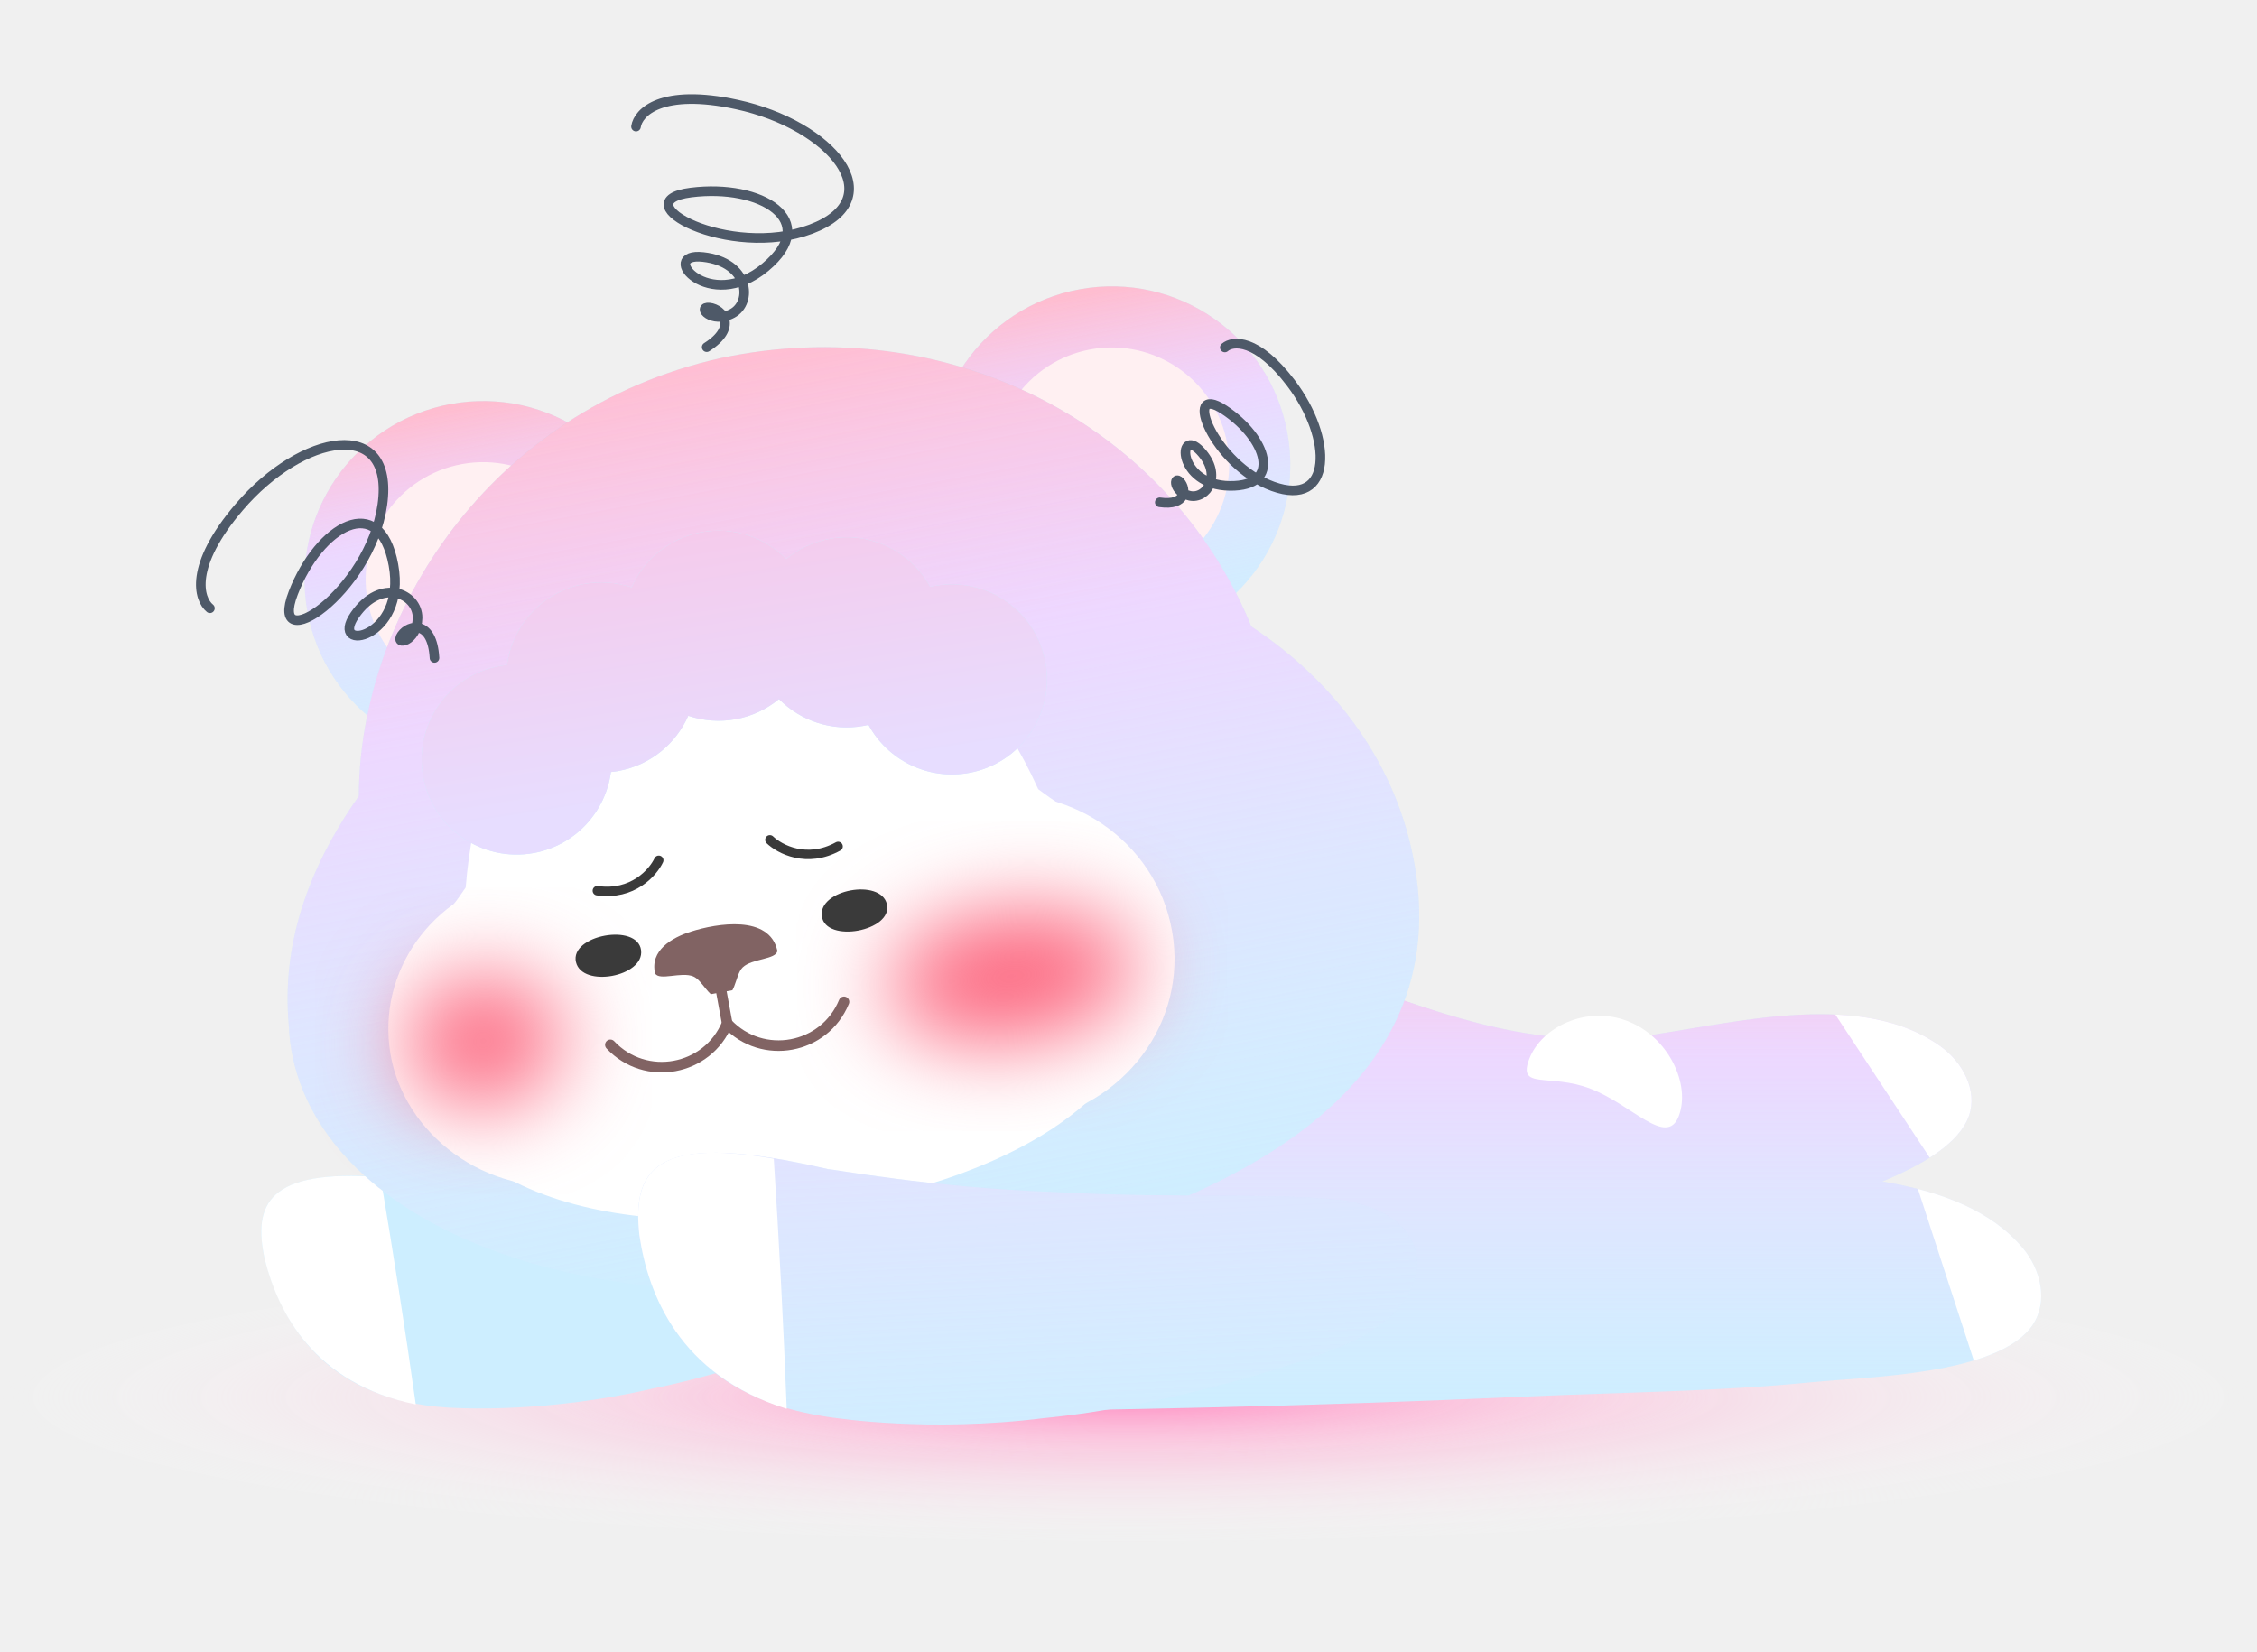
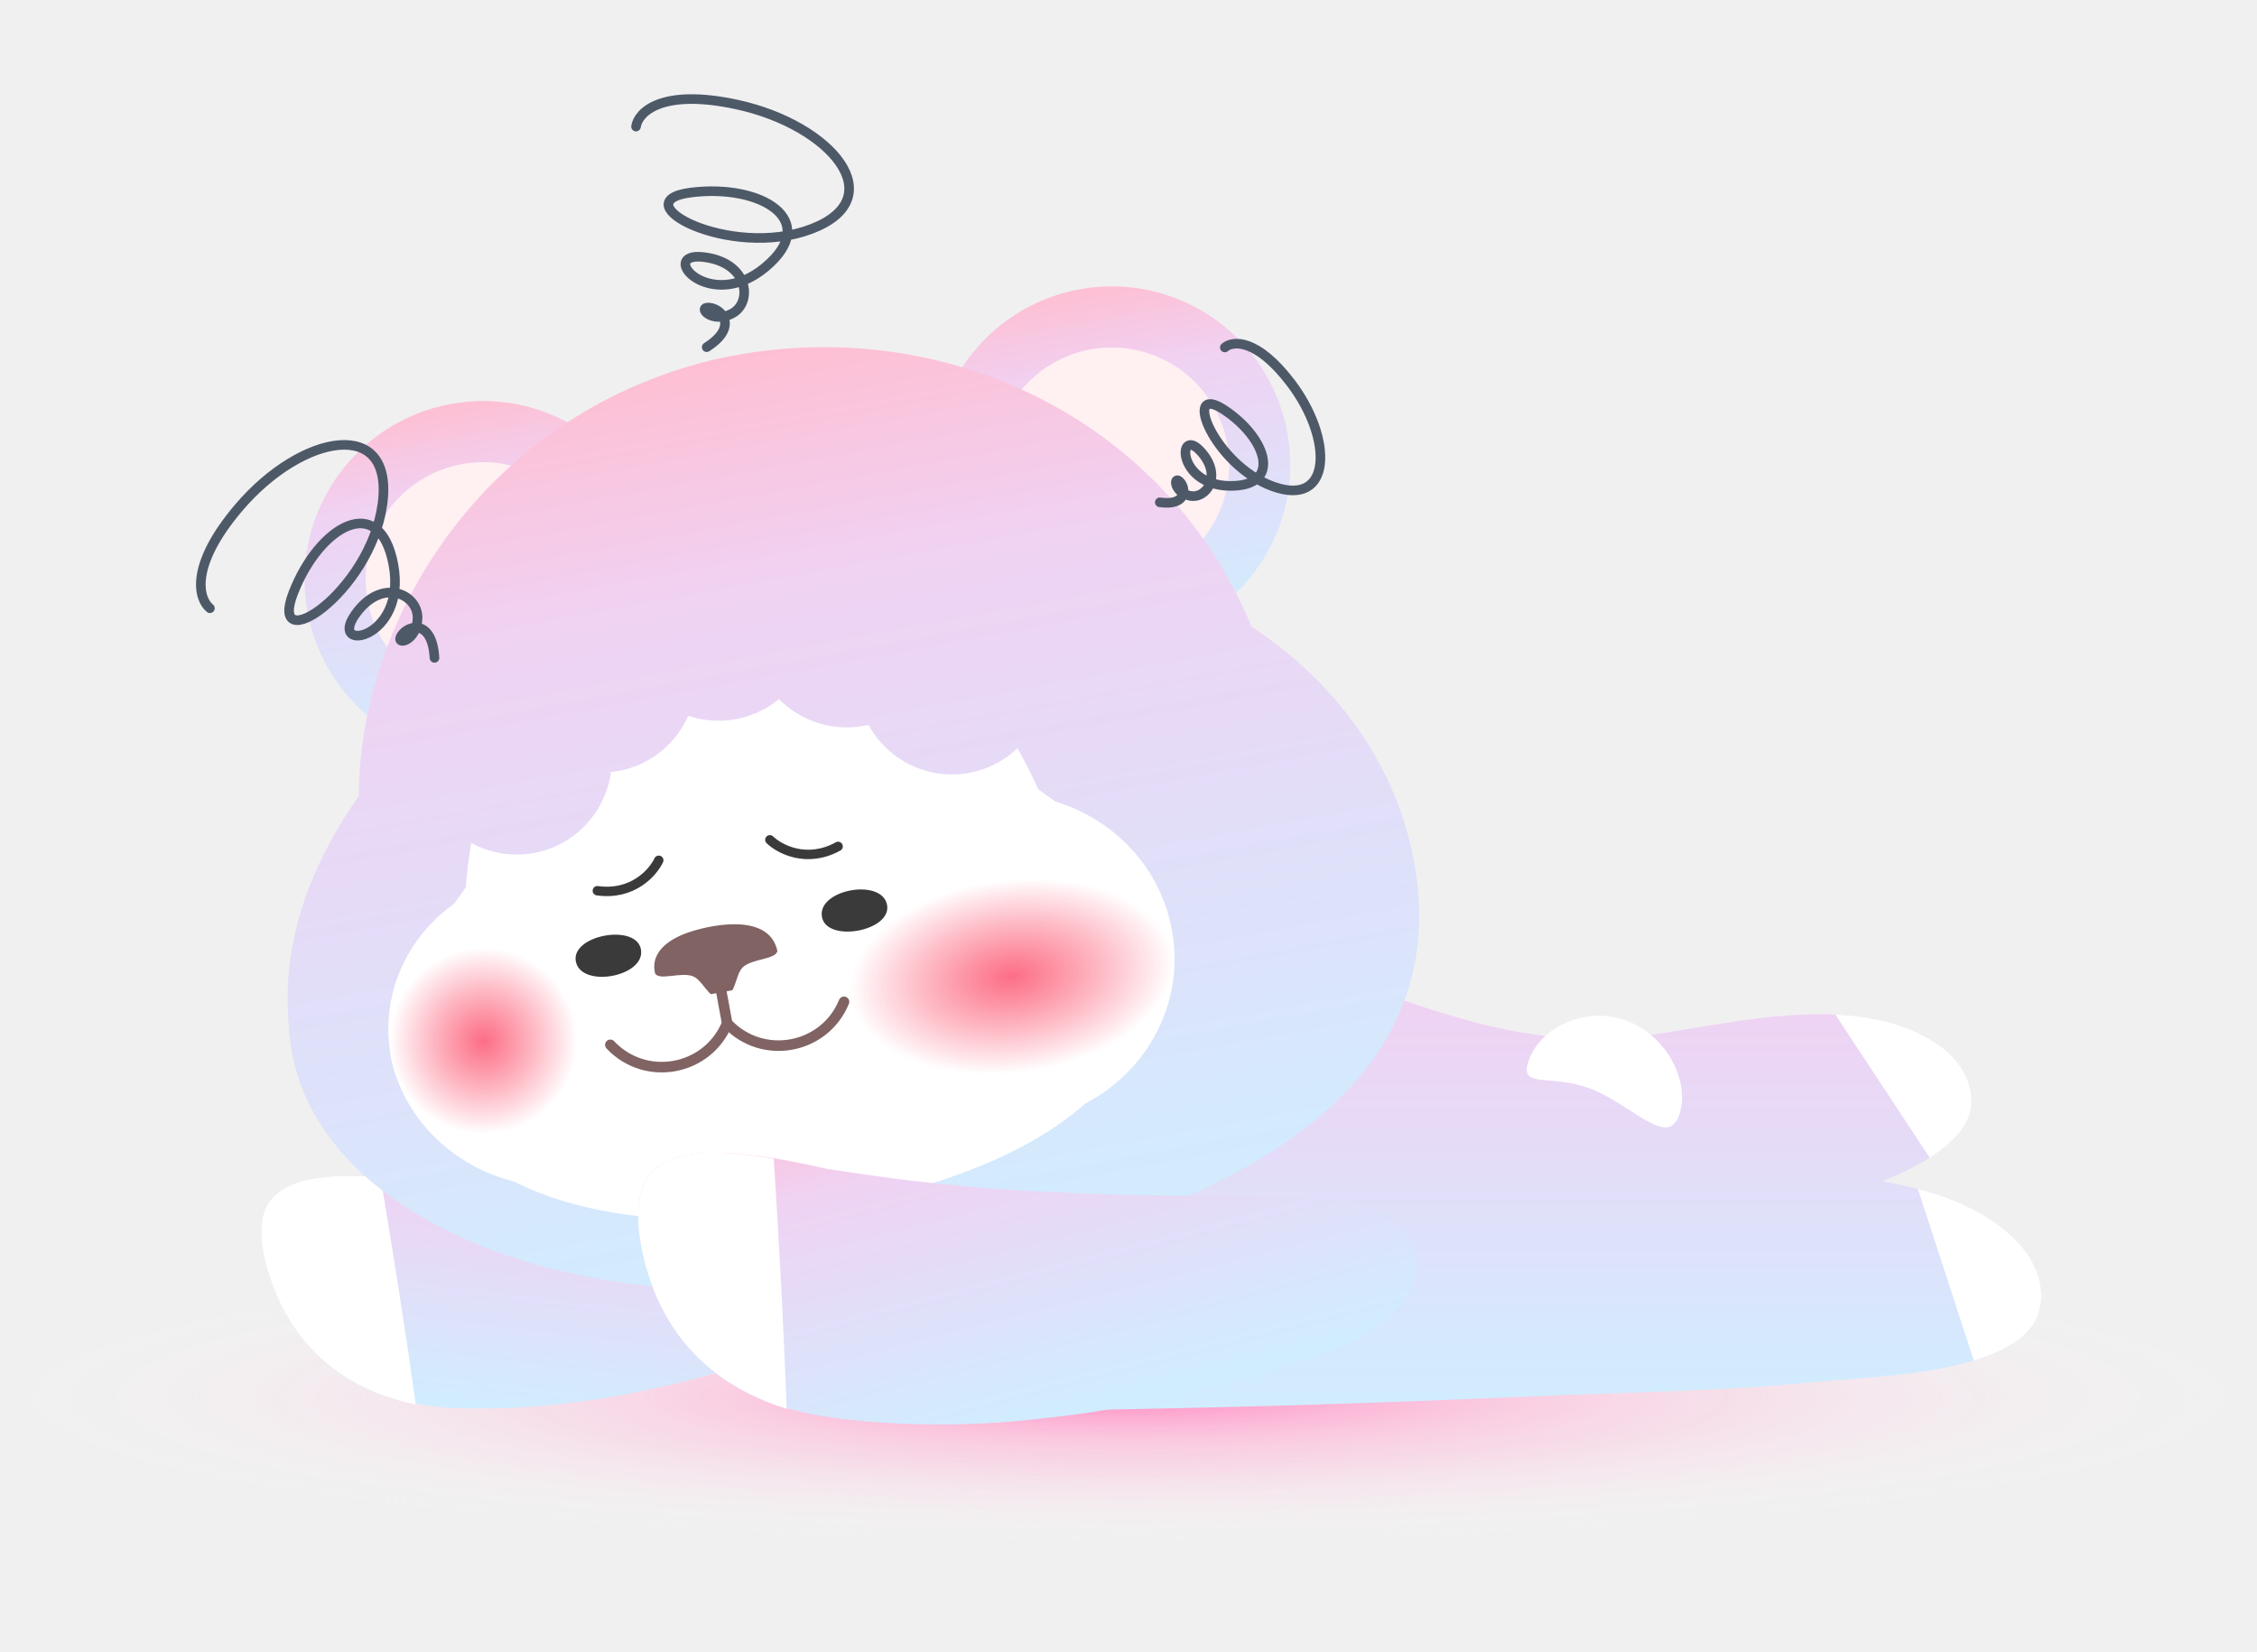
<svg xmlns="http://www.w3.org/2000/svg" width="235" height="172" viewBox="0 0 235 172" fill="none">
-   <ellipse cx="117.5" cy="145.5" rx="117.5" ry="15.5" fill="url(#paint0_radial_124_6285)" />
-   <ellipse cx="117.497" cy="145.5" rx="63.729" ry="6.5" fill="url(#paint1_radial_124_6285)" fill-opacity="0.7" />
-   <path d="M27.574 131.17C26.127 124.498 28.384 120.928 44.901 123.016C44.859 122.944 54.932 123.767 66.535 122.987C78.071 122.492 91.137 120.393 95.585 121.104C103.267 122.172 104.5 129.456 96.28 134.423C91.382 137.228 78.727 142.441 67.924 144.598C57.018 147.136 47.965 146.61 48.097 146.634C33.538 146.336 29.236 137.24 27.574 131.17Z" fill="#CDEEFF" />
+   <ellipse cx="117.5" cy="145.5" rx="117.5" ry="15.5" fill="url(#paint0_radial_4476_34807)" />
+   <ellipse cx="117.497" cy="145.5" rx="63.729" ry="6.5" fill="url(#paint1_radial_4476_34807)" fill-opacity="0.7" />
+   <path d="M27.574 131.17C26.127 124.498 28.384 120.928 44.901 123.016C44.859 122.944 54.932 123.767 66.535 122.987C78.071 122.492 91.137 120.393 95.585 121.104C103.267 122.172 104.5 129.455 96.28 134.423C91.382 137.228 78.727 142.441 67.924 144.598C57.018 147.136 47.965 146.61 48.097 146.634C33.538 146.336 29.236 137.24 27.574 131.17Z" fill="url(#paint2_linear_4476_34807)" />
  <path d="M39.618 122.559C27.896 121.725 26.301 125.365 27.574 131.171C28.956 136.629 32.667 144.071 43.292 146.242C42.166 138.2 40.91 130.26 39.618 122.559Z" fill="white" />
-   <path d="M83.746 90.619C110.945 87.119 127.245 93.97 140.535 102.128C150.988 106.004 160.729 109.456 172.149 107.74C181.148 106.387 194.004 103.142 202.049 108.955C204.375 110.63 205.918 113.555 205.013 116.172C204.021 119.049 200.186 121.288 195.991 123.025C201.739 124 207.165 125.876 210.598 129.943C212.499 132.188 213.272 135.512 211.653 137.943C208.174 143.178 194.343 143.365 188.701 143.923C178.798 144.914 168.832 144.972 158.898 145.423C136.399 146.443 113.849 146.943 91.329 147.041C91.203 146.941 79.352 137.618 70.508 126.522C59.463 121.504 50.963 114.547 61.026 106.753C60.806 99.129 66.564 92.833 83.746 90.619Z" fill="#CDEEFF" />
-   <path d="M83.746 90.619C110.945 87.119 127.245 93.97 140.535 102.128C150.988 106.004 160.729 109.456 172.149 107.74C181.148 106.387 194.004 103.142 202.049 108.955C204.375 110.63 205.918 113.555 205.013 116.172C204.021 119.049 200.186 121.288 195.991 123.025C201.739 124 207.165 125.876 210.598 129.943C212.499 132.188 213.272 135.512 211.653 137.943C208.174 143.178 194.343 143.365 188.701 143.923C178.798 144.914 168.832 144.972 158.898 145.423C136.399 146.443 113.849 146.943 91.329 147.041C91.203 146.941 79.352 137.618 70.508 126.522C59.463 121.504 50.963 114.547 61.026 106.753C60.806 99.129 66.564 92.833 83.746 90.619Z" fill="url(#paint2_linear_124_6285)" style="mix-blend-mode:hard-light" />
-   <g clip-path="url(#clip0_124_6285)">
-     <path d="M53.636 78.638C63.736 76.795 70.43 67.114 68.587 57.015C66.744 46.915 57.063 40.222 46.964 42.064C36.864 43.907 30.171 53.588 32.013 63.688C33.856 73.787 43.537 80.481 53.636 78.638Z" fill="#CDEEFF" />
-     <path d="M53.636 78.638C63.736 76.795 70.43 67.114 68.587 57.015C66.744 46.915 57.063 40.222 46.964 42.064C36.864 43.907 30.171 53.588 32.013 63.688C33.856 73.787 43.537 80.481 53.636 78.638Z" fill="url(#paint3_linear_124_6285)" style="mix-blend-mode:hard-light" />
-     <path d="M119.092 66.695C129.192 64.853 135.885 55.172 134.043 45.072C132.2 34.973 122.519 28.279 112.419 30.122C102.32 31.964 95.626 41.645 97.469 51.745C99.312 61.844 108.993 68.538 119.092 66.695Z" fill="#CDEEFF" />
-     <path d="M119.092 66.695C129.192 64.853 135.885 55.172 134.043 45.072C132.2 34.973 122.519 28.279 112.419 30.122C102.32 31.964 95.626 41.645 97.469 51.745C99.312 61.844 108.993 68.538 119.092 66.695Z" fill="url(#paint4_linear_124_6285)" style="mix-blend-mode:hard-light" />
+   <path d="M83.746 90.618C110.944 87.119 127.245 93.969 140.535 102.127C150.988 106.004 160.729 109.456 172.149 107.74C181.148 106.387 194.004 103.142 202.049 108.954C204.375 110.63 205.918 113.555 205.013 116.171C204.021 119.049 200.186 121.288 195.99 123.025C201.739 124 207.165 125.876 210.598 129.943C212.499 132.188 213.272 135.511 211.653 137.943C208.174 143.178 194.342 143.364 188.701 143.923C178.798 144.913 168.832 144.973 158.898 145.424C136.399 146.444 113.849 146.942 91.329 147.04C91.193 146.933 79.348 137.613 70.508 126.522C59.463 121.504 50.963 114.547 61.026 106.753C60.805 99.129 66.563 92.833 83.746 90.618Z" fill="url(#paint3_linear_4476_34807)" />
+   <g clip-path="url(#clip0_4476_34807)">
+     <path d="M53.637 78.638C63.736 76.795 70.43 67.114 68.587 57.014C66.744 46.915 57.063 40.221 46.964 42.064C36.864 43.907 30.171 53.588 32.013 63.687C33.856 73.787 43.537 80.48 53.637 78.638Z" fill="url(#paint4_linear_4476_34807)" />
+     <path d="M119.092 66.695C129.192 64.852 135.885 55.171 134.043 45.072C132.2 34.972 122.519 28.279 112.419 30.122C102.32 31.964 95.626 41.645 97.469 51.745C99.312 61.844 108.993 68.538 119.092 66.695Z" fill="url(#paint5_linear_4476_34807)" />
    <path d="M52.495 72.378C59.137 71.166 63.539 64.799 62.327 58.157C61.115 51.514 54.748 47.112 48.106 48.324C41.464 49.536 37.061 55.903 38.273 62.545C39.485 69.188 45.852 73.59 52.495 72.378Z" fill="#FFF0F2" />
    <path d="M117.95 60.435C124.592 59.224 128.995 52.856 127.783 46.214C126.571 39.572 120.204 35.17 113.561 36.382C106.919 37.593 102.517 43.961 103.729 50.603C104.941 57.245 111.308 61.647 117.95 60.435Z" fill="#FFF0F2" />
-     <path d="M130.292 65.24C121.72 44.245 98.711 32.238 74.961 37.304C50.948 42.727 37.428 63.926 37.359 82.899C31.919 90.646 29.344 98.529 30.063 106.672C30.768 125.689 57.668 138.431 92.128 133.231C125.891 127.659 151.611 114.878 147.298 90.095C145.529 79.864 139.303 71.183 130.292 65.24Z" fill="#CDEEFF" />
-     <path d="M130.292 65.24C121.72 44.245 98.711 32.238 74.961 37.304C50.948 42.727 37.428 63.926 37.359 82.899C31.919 90.646 29.344 98.529 30.063 106.672C30.768 125.689 57.668 138.431 92.128 133.231C125.891 127.659 151.611 114.878 147.298 90.095C145.529 79.864 139.303 71.183 130.292 65.24Z" fill="url(#paint5_linear_124_6285)" style="mix-blend-mode:hard-light" />
-     <path d="M108.101 82.177C100.895 66.109 86.109 56.072 72.372 58.887C58.556 61.774 49.725 76.352 48.49 92.408C44.474 98.447 41.736 98.379 42.141 105.471C42.446 122.473 60.595 129.567 84.048 126.15C107.243 122.617 124.276 112.3 119.238 93.716C117.265 86.069 114.373 86.951 108.101 82.177Z" fill="white" />
-     <path d="M74.195 104.719C75.71 113.881 68.974 122.631 59.339 123.482C49.66 124.285 41.483 117.322 40.538 108.927C39.568 100.509 45.496 92.659 54.625 91.078C63.749 89.549 72.71 95.53 74.196 104.726L74.195 104.719Z" fill="white" />
-     <path d="M122.04 96.969C123.702 106.426 117.072 115.243 107.289 116.808C97.495 118.382 88.41 111.965 86.873 102.721C85.325 93.501 91.714 84.729 101.406 82.988C111.099 81.246 120.382 87.498 122.04 96.969Z" fill="white" />
-     <path d="M73.027 55.419C76.375 54.803 79.639 55.95 81.864 58.201C83.12 57.166 84.648 56.425 86.363 56.109C90.68 55.315 94.856 57.453 96.847 61.11C97.005 61.073 97.166 61.04 97.328 61.01C102.704 60.02 107.865 63.576 108.854 68.952C109.844 74.328 106.288 79.488 100.912 80.478C96.594 81.272 92.417 79.134 90.427 75.476C90.268 75.513 90.108 75.547 89.946 75.577C86.598 76.194 83.333 75.046 81.108 72.794C79.852 73.83 78.325 74.572 76.611 74.887C74.897 75.203 73.204 75.055 71.662 74.534C70.385 77.43 67.743 79.664 64.395 80.281C64.132 80.329 63.869 80.363 63.608 80.39C63.059 84.527 59.915 88.024 55.589 88.821C50.213 89.81 45.052 86.254 44.063 80.879C43.073 75.503 46.629 70.342 52.005 69.353C52.267 69.304 52.53 69.27 52.791 69.243C53.34 65.106 56.486 61.609 60.811 60.813C62.525 60.497 64.217 60.646 65.759 61.166C67.037 58.27 69.679 56.036 73.027 55.419Z" fill="#CDEEFF" />
-     <path d="M73.027 55.419C76.375 54.803 79.639 55.95 81.864 58.201C83.12 57.166 84.648 56.425 86.363 56.109C90.68 55.315 94.856 57.453 96.847 61.11C97.005 61.073 97.166 61.04 97.328 61.01C102.704 60.02 107.865 63.576 108.854 68.952C109.844 74.328 106.288 79.488 100.912 80.478C96.594 81.272 92.417 79.134 90.427 75.476C90.268 75.513 90.108 75.547 89.946 75.577C86.598 76.194 83.333 75.046 81.108 72.794C79.852 73.83 78.325 74.572 76.611 74.887C74.897 75.203 73.204 75.055 71.662 74.534C70.385 77.43 67.743 79.664 64.395 80.281C64.132 80.329 63.869 80.363 63.608 80.39C63.059 84.527 59.915 88.024 55.589 88.821C50.213 89.81 45.052 86.254 44.063 80.879C43.073 75.503 46.629 70.342 52.005 69.353C52.267 69.304 52.53 69.27 52.791 69.243C53.34 65.106 56.486 61.609 60.811 60.813C62.525 60.497 64.217 60.646 65.759 61.166C67.037 58.27 69.679 56.036 73.027 55.419Z" fill="url(#paint6_linear_124_6285)" />
-     <g filter="url(#filter0_f_124_6285)">
-       <path d="M51.151 114.902C55.624 114.348 58.889 110.983 58.443 107.386C57.997 103.789 54.01 101.322 49.537 101.876C45.065 102.431 41.8 105.796 42.246 109.393C42.691 112.99 46.679 115.456 51.151 114.902Z" fill="#FC5E78" />
-     </g>
-     <g filter="url(#filter1_f_124_6285)">
-       <path d="M106.144 108.176C113.338 107.284 118.808 103.646 118.363 100.049C117.917 96.452 111.724 94.258 104.53 95.15C97.336 96.041 91.865 99.68 92.311 103.277C92.756 106.874 98.95 109.067 106.144 108.176Z" fill="#FC5E78" />
-     </g>
+     <path d="M130.292 65.24C121.72 44.245 98.711 32.238 74.961 37.304C50.948 42.727 37.428 63.926 37.359 82.899C31.919 90.645 29.344 98.529 30.063 106.672C30.768 125.689 57.668 138.431 92.128 133.231C125.891 127.659 151.611 114.878 147.298 90.095C145.529 79.864 139.303 71.183 130.292 65.24Z" fill="url(#paint6_linear_4476_34807)" />
+     <path d="M81.109 72.794C83.334 75.046 86.599 76.193 89.947 75.577C90.109 75.547 90.269 75.513 90.428 75.476C92.418 79.133 96.595 81.272 100.913 80.477C102.874 80.116 104.591 79.198 105.936 77.918C106.717 79.284 107.442 80.704 108.102 82.176C108.746 82.666 109.355 83.096 109.93 83.482C116.038 85.346 120.886 90.377 122.04 96.969C123.352 104.43 119.501 111.491 113.014 114.908C106.523 120.632 96.121 124.311 84.048 126.15C71.832 127.93 61.056 126.855 53.489 123.017C46.543 121.294 41.284 115.557 40.538 108.927C39.863 103.072 42.526 97.493 47.281 94.106C47.669 93.595 48.074 93.034 48.491 92.407C48.611 90.847 48.803 89.3 49.064 87.777C50.987 88.825 53.268 89.248 55.59 88.82C59.915 88.024 63.06 84.526 63.608 80.389C63.87 80.362 64.133 80.329 64.396 80.28C67.743 79.664 70.385 77.43 71.663 74.533C73.205 75.054 74.897 75.203 76.612 74.887C78.325 74.572 79.853 73.83 81.109 72.794Z" fill="white" />
    <path d="M74.718 101.15L75.713 106.557V106.557C73.682 111.508 67.21 112.7 63.549 108.796V108.796" stroke="#816363" stroke-width="1.099" stroke-linecap="round" stroke-linejoin="bevel" />
    <path d="M75.713 106.557V106.557C79.374 110.46 85.847 109.269 87.878 104.318V104.318" stroke="#816363" stroke-width="1.099" stroke-linecap="round" stroke-linejoin="bevel" />
-     <g clip-path="url(#clip1_124_6285)">
-       <path d="M71.933 97.007C74.67 96.136 80.126 95.237 80.939 99.01C80.82 99.924 78.308 99.795 77.333 100.728C76.455 101.574 76.673 104.088 74.839 103.93C73.748 103.837 73.137 102.079 72.187 101.675C70.947 101.15 68.642 102.166 68.206 101.354C67.651 98.968 69.962 97.63 71.933 97.007Z" fill="#816363" />
-       <path d="M59.971 100.185C59.304 97.37 66.368 96.07 66.747 98.938C67.111 101.703 60.616 102.898 59.971 100.185Z" fill="#3A3A3A" />
+     <g clip-path="url(#clip1_4476_34807)">
+       <path d="M71.933 97.006C74.67 96.135 80.126 95.237 80.94 99.01C80.82 99.924 78.308 99.795 77.333 100.728C76.455 101.574 76.673 104.088 74.839 103.93C73.748 103.836 73.137 102.079 72.187 101.675C70.947 101.15 68.642 102.166 68.206 101.354C67.651 98.968 69.962 97.63 71.933 97.006Z" fill="#816363" />
+       <path d="M59.971 100.185C59.304 97.37 66.368 96.069 66.747 98.937C67.111 101.702 60.616 102.898 59.971 100.185Z" fill="#3A3A3A" />
      <path d="M85.568 95.394C85.204 92.629 91.699 91.433 92.344 94.147C93.011 96.962 85.947 98.262 85.568 95.394Z" fill="#3A3A3A" />
    </g>
    <path d="M80.16 87.449C81.171 88.426 84.006 89.931 87.264 88.135" stroke="#3A3A3A" stroke-width="0.98" stroke-linecap="round" />
    <path d="M68.59 89.579C67.993 90.851 65.879 93.267 62.195 92.749" stroke="#3A3A3A" stroke-width="0.98" stroke-linecap="round" />
+     <path d="M51.536 118.006C56.897 117.342 60.709 112.498 60.051 107.187C59.393 101.875 54.514 98.108 49.153 98.772C43.792 99.436 39.98 104.28 40.638 109.592C41.296 114.903 46.175 118.671 51.536 118.006Z" fill="url(#paint7_radial_4476_34807)" />
+     <path d="M106.573 111.642C115.855 110.492 122.826 105.092 122.143 99.581C121.46 94.069 113.382 90.534 104.1 91.684C94.818 92.834 87.847 98.234 88.53 103.745C89.213 109.256 97.291 112.792 106.573 111.642Z" fill="url(#paint8_radial_4476_34807)" />
  </g>
-   <path d="M66.578 128.652C65.754 121.265 68.588 117.653 86.24 121.744C86.204 121.654 97.013 123.673 109.659 124.116C122.206 124.868 136.582 124.044 141.307 125.302C149.509 127.312 150.034 135.323 140.583 139.795C134.971 142.294 120.695 146.531 108.754 147.662C96.669 149.192 86.928 147.626 87.064 147.662C71.34 145.725 67.691 135.405 66.569 128.652H66.578Z" fill="#CDEEFF" />
-   <path d="M66.578 128.652C65.754 121.265 68.588 117.653 86.24 121.744C86.204 121.654 97.013 123.673 109.659 124.116C122.206 124.868 136.582 124.044 141.307 125.302C149.509 127.312 150.034 135.323 140.583 139.795C134.971 142.294 120.695 146.531 108.754 147.662C96.669 149.192 86.928 147.626 87.064 147.662C71.34 145.725 67.691 135.405 66.569 128.652H66.578Z" fill="url(#paint7_linear_124_6285)" style="mix-blend-mode:hard-light" />
-   <path d="M80.574 120.658C67.981 118.458 65.845 122.215 66.578 128.652C67.475 134.717 70.661 143.172 81.913 146.703C81.579 137.876 81.108 129.14 80.565 120.658H80.574Z" fill="white" />
-   <path d="M127.527 36.181C128.343 35.471 130.859 35.214 134.398 39.867C138.822 45.685 138.734 52.887 132.537 50.65C126.34 48.413 122.988 39.728 127.448 42.664C131.907 45.6 133.574 50.663 128.042 50.595C122.51 50.528 122.585 44.405 124.974 46.956C127.364 49.506 125.604 52.006 123.88 51.625C122.155 51.244 122.177 49.443 122.86 50.172C123.543 50.9 123.521 52.701 120.759 52.307" stroke="#4E5968" stroke-linecap="round" />
-   <path d="M66.222 13.18C66.44 11.704 68.847 9.18 76.728 10.886C86.58 13.018 92.944 20.647 84.442 23.857C75.941 27.067 64.642 20.966 71.949 20.047C79.255 19.127 85.541 22.94 79.681 27.828C73.821 32.715 68.412 26.23 73.203 26.762C77.994 27.294 78.39 31.492 76.241 32.638C74.091 33.784 72.501 31.877 73.87 32.029C75.238 32.181 76.829 34.088 73.581 36.15" stroke="#4E5968" stroke-linecap="round" />
-   <path d="M21.858 63.337C20.687 62.39 19.656 58.957 24.904 52.807C31.464 45.12 41.106 43.345 39.811 52.556C38.516 61.766 27.833 68.717 30.536 61.74C33.239 54.762 39.545 51.109 40.965 58.823C42.385 66.537 34.189 68.045 36.943 64.049C39.696 60.053 43.514 61.843 43.476 64.342C43.438 66.841 41.027 67.285 41.814 66.143C42.601 65.002 45.011 64.558 45.239 68.504" stroke="#4E5968" stroke-linecap="round" />
+   <path d="M66.578 128.652C65.754 121.265 68.588 117.653 86.24 121.744C86.204 121.654 97.013 123.673 109.659 124.116C122.206 124.868 136.582 124.044 141.307 125.302C149.509 127.312 150.034 135.323 140.583 139.795C134.971 142.294 120.695 146.531 108.754 147.662C96.669 149.192 86.928 147.626 87.064 147.662C71.34 145.725 67.691 135.405 66.569 128.652H66.578Z" fill="url(#paint9_linear_4476_34807)" />
+   <path d="M80.574 120.658C67.981 118.458 65.845 122.215 66.578 128.652C67.475 134.717 70.661 143.172 81.913 146.702C81.579 137.876 81.108 129.14 80.565 120.658H80.574Z" fill="white" />
+   <path d="M127.527 36.181C128.343 35.471 130.859 35.214 134.398 39.867C138.822 45.685 138.734 52.887 132.537 50.65C126.34 48.413 122.988 39.728 127.448 42.664C131.907 45.6 133.574 50.663 128.042 50.595C122.51 50.528 122.585 44.405 124.974 46.956C127.364 49.507 125.604 52.006 123.88 51.625C122.155 51.244 122.177 49.443 122.86 50.172C123.543 50.901 123.521 52.701 120.759 52.307" stroke="#4E5968" stroke-linecap="round" />
+   <path d="M66.222 13.18C66.44 11.705 68.847 9.18 76.728 10.886C86.58 13.018 92.944 20.647 84.442 23.857C75.941 27.067 64.642 20.966 71.949 20.047C79.255 19.127 85.541 22.941 79.681 27.828C73.821 32.716 68.412 26.231 73.203 26.763C77.994 27.295 78.39 31.492 76.241 32.638C74.091 33.784 72.501 31.877 73.87 32.029C75.238 32.181 76.829 34.088 73.581 36.15" stroke="#4E5968" stroke-linecap="round" />
+   <path d="M21.858 63.337C20.687 62.39 19.656 58.957 24.904 52.808C31.464 45.12 41.106 43.345 39.811 52.556C38.516 61.766 27.833 68.717 30.536 61.74C33.239 54.762 39.545 51.109 40.965 58.823C42.385 66.537 34.189 68.046 36.943 64.05C39.696 60.054 43.514 61.843 43.476 64.342C43.438 66.841 41.027 67.285 41.814 66.144C42.601 65.002 45.011 64.558 45.239 68.504" stroke="#4E5968" stroke-linecap="round" />
  <path d="M174.796 116.218C173.537 119.504 169.908 115.016 165.611 113.369C161.313 111.721 157.974 113.538 159.234 110.252C160.494 106.966 165.145 104.668 169.442 106.315C173.74 107.963 176.056 112.932 174.796 116.218Z" fill="white" />
-   <mask id="mask0_124_6285" style="mask-type:alpha" maskUnits="userSpaceOnUse" x="189" y="101" width="21" height="22">
+   <mask id="mask0_4476_34807" style="mask-type:alpha" maskUnits="userSpaceOnUse" x="189" y="101" width="21" height="22">
    <path d="M202.508 122.95L189.624 103.415L206.613 101.082L209.592 111.93L202.508 122.95Z" fill="white" />
  </mask>
-   <g mask="url(#mask0_124_6285)">
-     <path d="M95.26 134.644C116.202 129.639 137.063 140.502 157.757 134.644C166.893 132.057 176.156 129.828 185.13 126.746C190.242 124.995 203.071 121.804 205.013 116.172C205.918 113.555 204.375 110.63 202.049 108.954C194.005 103.142 181.149 106.387 172.149 107.74C142.279 112.229 123.888 81.354 74.225 100.022C24.565 118.699 95.26 134.644 95.26 134.644Z" fill="white" />
+   <g mask="url(#mask0_4476_34807)">
+     <path d="M95.26 134.644C116.202 129.639 137.063 140.502 157.757 134.644C166.893 132.057 176.156 129.828 185.13 126.746C190.242 124.995 203.071 121.804 205.013 116.172C205.918 113.555 204.375 110.63 202.049 108.955C194.005 103.142 181.149 106.387 172.149 107.74C142.279 112.229 123.888 81.354 74.225 100.022C24.565 118.699 95.26 134.644 95.26 134.644Z" fill="white" />
  </g>
-   <mask id="mask1_124_6285" style="mask-type:alpha" maskUnits="userSpaceOnUse" x="61" y="89" width="152" height="59">
-     <path d="M91.32 147.041C113.843 146.943 136.397 146.443 158.898 145.424C168.833 144.973 178.799 144.914 188.702 143.924C194.343 143.365 208.174 143.179 211.653 137.943C213.272 135.512 212.499 132.188 210.598 129.943C204.027 122.159 190.154 122.394 180.69 121.629C149.277 119.09 138.987 83.511 83.747 90.619C28.506 97.737 91.331 147.041 91.331 147.041H91.32Z" fill="#CDEEFF" />
-     <path d="M91.32 147.041C113.843 146.943 136.397 146.443 158.898 145.424C168.833 144.973 178.799 144.914 188.702 143.924C194.343 143.365 208.174 143.179 211.653 137.943C213.272 135.512 212.499 132.188 210.598 129.943C204.027 122.159 190.154 122.394 180.69 121.629C149.277 119.09 138.987 83.511 83.747 90.619C28.506 97.737 91.331 147.041 91.331 147.041H91.32Z" fill="url(#paint8_linear_124_6285)" />
+   <mask id="mask1_4476_34807" style="mask-type:luminance" maskUnits="userSpaceOnUse" x="61" y="89" width="152" height="59">
+     <path d="M91.32 147.041C113.843 146.943 136.397 146.443 158.898 145.424C168.833 144.973 178.799 144.914 188.702 143.924C194.343 143.365 208.174 143.179 211.653 137.943C213.272 135.512 212.499 132.188 210.598 129.943C204.027 122.159 190.154 122.394 180.69 121.629C149.277 119.09 138.987 83.511 83.747 90.619C28.506 97.737 91.331 147.041 91.331 147.041H91.32Z" fill="white" />
  </mask>
-   <g mask="url(#mask1_124_6285)">
+   <g mask="url(#mask1_4476_34807)">
    <path d="M206.767 145.516L199.517 123.266L216.517 125.516V136.766L206.767 145.516Z" fill="white" />
  </g>
  <defs>
-     <filter id="filter0_f_124_6285" x="32.838" y="92.431" width="35.013" height="31.916" filterUnits="userSpaceOnUse" color-interpolation-filters="sRGB">
-       <feFlood flood-opacity="0" result="BackgroundImageFix" />
-       <feBlend mode="normal" in="SourceGraphic" in2="BackgroundImageFix" result="shape" />
-       <feGaussianBlur stdDeviation="4.684" result="effect1_foregroundBlur_124_6285" />
-     </filter>
-     <filter id="filter1_f_124_6285" x="82.918" y="85.584" width="44.838" height="32.158" filterUnits="userSpaceOnUse" color-interpolation-filters="sRGB">
-       <feFlood flood-opacity="0" result="BackgroundImageFix" />
-       <feBlend mode="normal" in="SourceGraphic" in2="BackgroundImageFix" result="shape" />
-       <feGaussianBlur stdDeviation="4.684" result="effect1_foregroundBlur_124_6285" />
-     </filter>
-     <radialGradient id="paint0_radial_124_6285" cx="0" cy="0" r="1" gradientUnits="userSpaceOnUse" gradientTransform="translate(117.5 145.5) scale(117.5 15.5)">
+     <radialGradient id="paint0_radial_4476_34807" cx="0" cy="0" r="1" gradientUnits="userSpaceOnUse" gradientTransform="translate(117.5 145.5) scale(117.5 15.5)">
      <stop stop-color="#FF8AC0" stop-opacity="0.9" />
      <stop offset="1" stop-color="white" stop-opacity="0" />
    </radialGradient>
-     <radialGradient id="paint1_radial_124_6285" cx="0" cy="0" r="1" gradientUnits="userSpaceOnUse" gradientTransform="translate(117.497 145.5) scale(63.7288 6.5)">
+     <radialGradient id="paint1_radial_4476_34807" cx="0" cy="0" r="1" gradientUnits="userSpaceOnUse" gradientTransform="translate(117.497 145.5) scale(63.7288 6.5)">
      <stop stop-color="#FF8AC0" stop-opacity="0.8" />
      <stop offset="1" stop-color="white" stop-opacity="0" />
    </radialGradient>
-     <linearGradient id="paint2_linear_124_6285" x1="136.775" y1="89.681" x2="136.775" y2="147.042" gradientUnits="userSpaceOnUse">
-       <stop stop-color="#FF6567" />
-       <stop offset="1" stop-color="#F77BAC" stop-opacity="0" />
+     <linearGradient id="paint2_linear_4476_34807" x1="62.075" y1="148.445" x2="65.729" y2="117.565" gradientUnits="userSpaceOnUse">
+       <stop stop-color="#D0EDFF" />
+       <stop offset="0.75" stop-color="#F0D2F3" />
+       <stop offset="1" stop-color="#FEBFD3" />
    </linearGradient>
-     <linearGradient id="paint3_linear_124_6285" x1="46.964" y1="42.064" x2="53.636" y2="78.638" gradientUnits="userSpaceOnUse">
-       <stop stop-color="#FF6567" />
-       <stop offset="1" stop-color="#F77BAC" stop-opacity="0" />
+     <linearGradient id="paint3_linear_4476_34807" x1="134.536" y1="89.682" x2="134.536" y2="147.041" gradientUnits="userSpaceOnUse">
+       <stop stop-color="#FEBFD3" />
+       <stop offset="0.25" stop-color="#F0D2F3" />
+       <stop offset="1" stop-color="#D0EDFF" />
    </linearGradient>
-     <linearGradient id="paint4_linear_124_6285" x1="112.419" y1="30.122" x2="119.092" y2="66.695" gradientUnits="userSpaceOnUse">
-       <stop stop-color="#FF6567" />
-       <stop offset="1" stop-color="#F77BAC" stop-opacity="0" />
+     <linearGradient id="paint4_linear_4476_34807" x1="46.964" y1="42.064" x2="53.637" y2="78.638" gradientUnits="userSpaceOnUse">
+       <stop stop-color="#FEBFD3" />
+       <stop offset="0.25" stop-color="#F0D2F3" />
+       <stop offset="1" stop-color="#D0EDFF" />
    </linearGradient>
-     <linearGradient id="paint5_linear_124_6285" x1="77.247" y1="36.862" x2="94.902" y2="132.756" gradientUnits="userSpaceOnUse">
-       <stop stop-color="#FF6669" />
-       <stop offset="1" stop-color="#F77BAC" stop-opacity="0" />
+     <linearGradient id="paint5_linear_4476_34807" x1="112.419" y1="30.122" x2="119.092" y2="66.695" gradientUnits="userSpaceOnUse">
+       <stop stop-color="#FEBFD3" />
+       <stop offset="0.25" stop-color="#F0D2F3" />
+       <stop offset="1" stop-color="#D0EDFF" />
    </linearGradient>
-     <linearGradient id="paint6_linear_124_6285" x1="72.875" y1="55.447" x2="77.036" y2="81.853" gradientUnits="userSpaceOnUse">
-       <stop stop-color="#F5CBEC" />
-       <stop offset="1" stop-color="#E7DDFF" />
+     <linearGradient id="paint6_linear_4476_34807" x1="77.247" y1="36.862" x2="94.902" y2="132.756" gradientUnits="userSpaceOnUse">
+       <stop stop-color="#FEBFD3" />
+       <stop offset="0.25" stop-color="#F0D2F3" />
+       <stop offset="1" stop-color="#D0EDFF" />
    </linearGradient>
-     <linearGradient id="paint7_linear_124_6285" x1="115.761" y1="68.127" x2="119.928" y2="155.139" gradientUnits="userSpaceOnUse">
-       <stop stop-color="#FF6567" />
-       <stop offset="1" stop-color="#F77BAC" stop-opacity="0" />
+     <radialGradient id="paint7_radial_4476_34807" cx="0" cy="0" r="1" gradientUnits="userSpaceOnUse" gradientTransform="translate(50.3444 108.389) rotate(82.937) scale(9.69082 9.78101)">
+       <stop stop-color="#FC5E78" stop-opacity="0.9" />
+       <stop offset="1" stop-color="white" />
+     </radialGradient>
+     <radialGradient id="paint8_radial_4476_34807" cx="0" cy="0" r="1" gradientUnits="userSpaceOnUse" gradientTransform="translate(105.336 101.663) rotate(82.937) scale(10.0551 16.9352)">
+       <stop stop-color="#FC5E78" stop-opacity="0.9" />
+       <stop offset="1" stop-color="white" />
+     </radialGradient>
+     <linearGradient id="paint9_linear_4476_34807" x1="97.5" y1="111" x2="107.008" y2="148.334" gradientUnits="userSpaceOnUse">
+       <stop stop-color="#FEBFD3" />
+       <stop offset="0.25" stop-color="#F0D2F3" />
+       <stop offset="1" stop-color="#D0EDFF" />
    </linearGradient>
-     <linearGradient id="paint8_linear_124_6285" x1="136.775" y1="89.682" x2="136.775" y2="147.041" gradientUnits="userSpaceOnUse">
-       <stop stop-color="#FF6567" />
-       <stop offset="1" stop-color="#F77BAC" stop-opacity="0" />
-     </linearGradient>
-     <clipPath id="clip0_124_6285">
+     <clipPath id="clip0_4476_34807">
      <rect width="120.943" height="113.853" fill="white" transform="translate(14.2891 31.8311) rotate(-10.4316)" />
    </clipPath>
-     <clipPath id="clip1_124_6285">
-       <rect width="34.421" height="9.311" fill="white" transform="translate(58.6075 96.8934) rotate(-10.43)" />
+     <clipPath id="clip1_4476_34807">
+       <rect width="34.421" height="9.311" fill="white" transform="translate(58.6075 96.8933) rotate(-10.43)" />
    </clipPath>
  </defs>
</svg>
